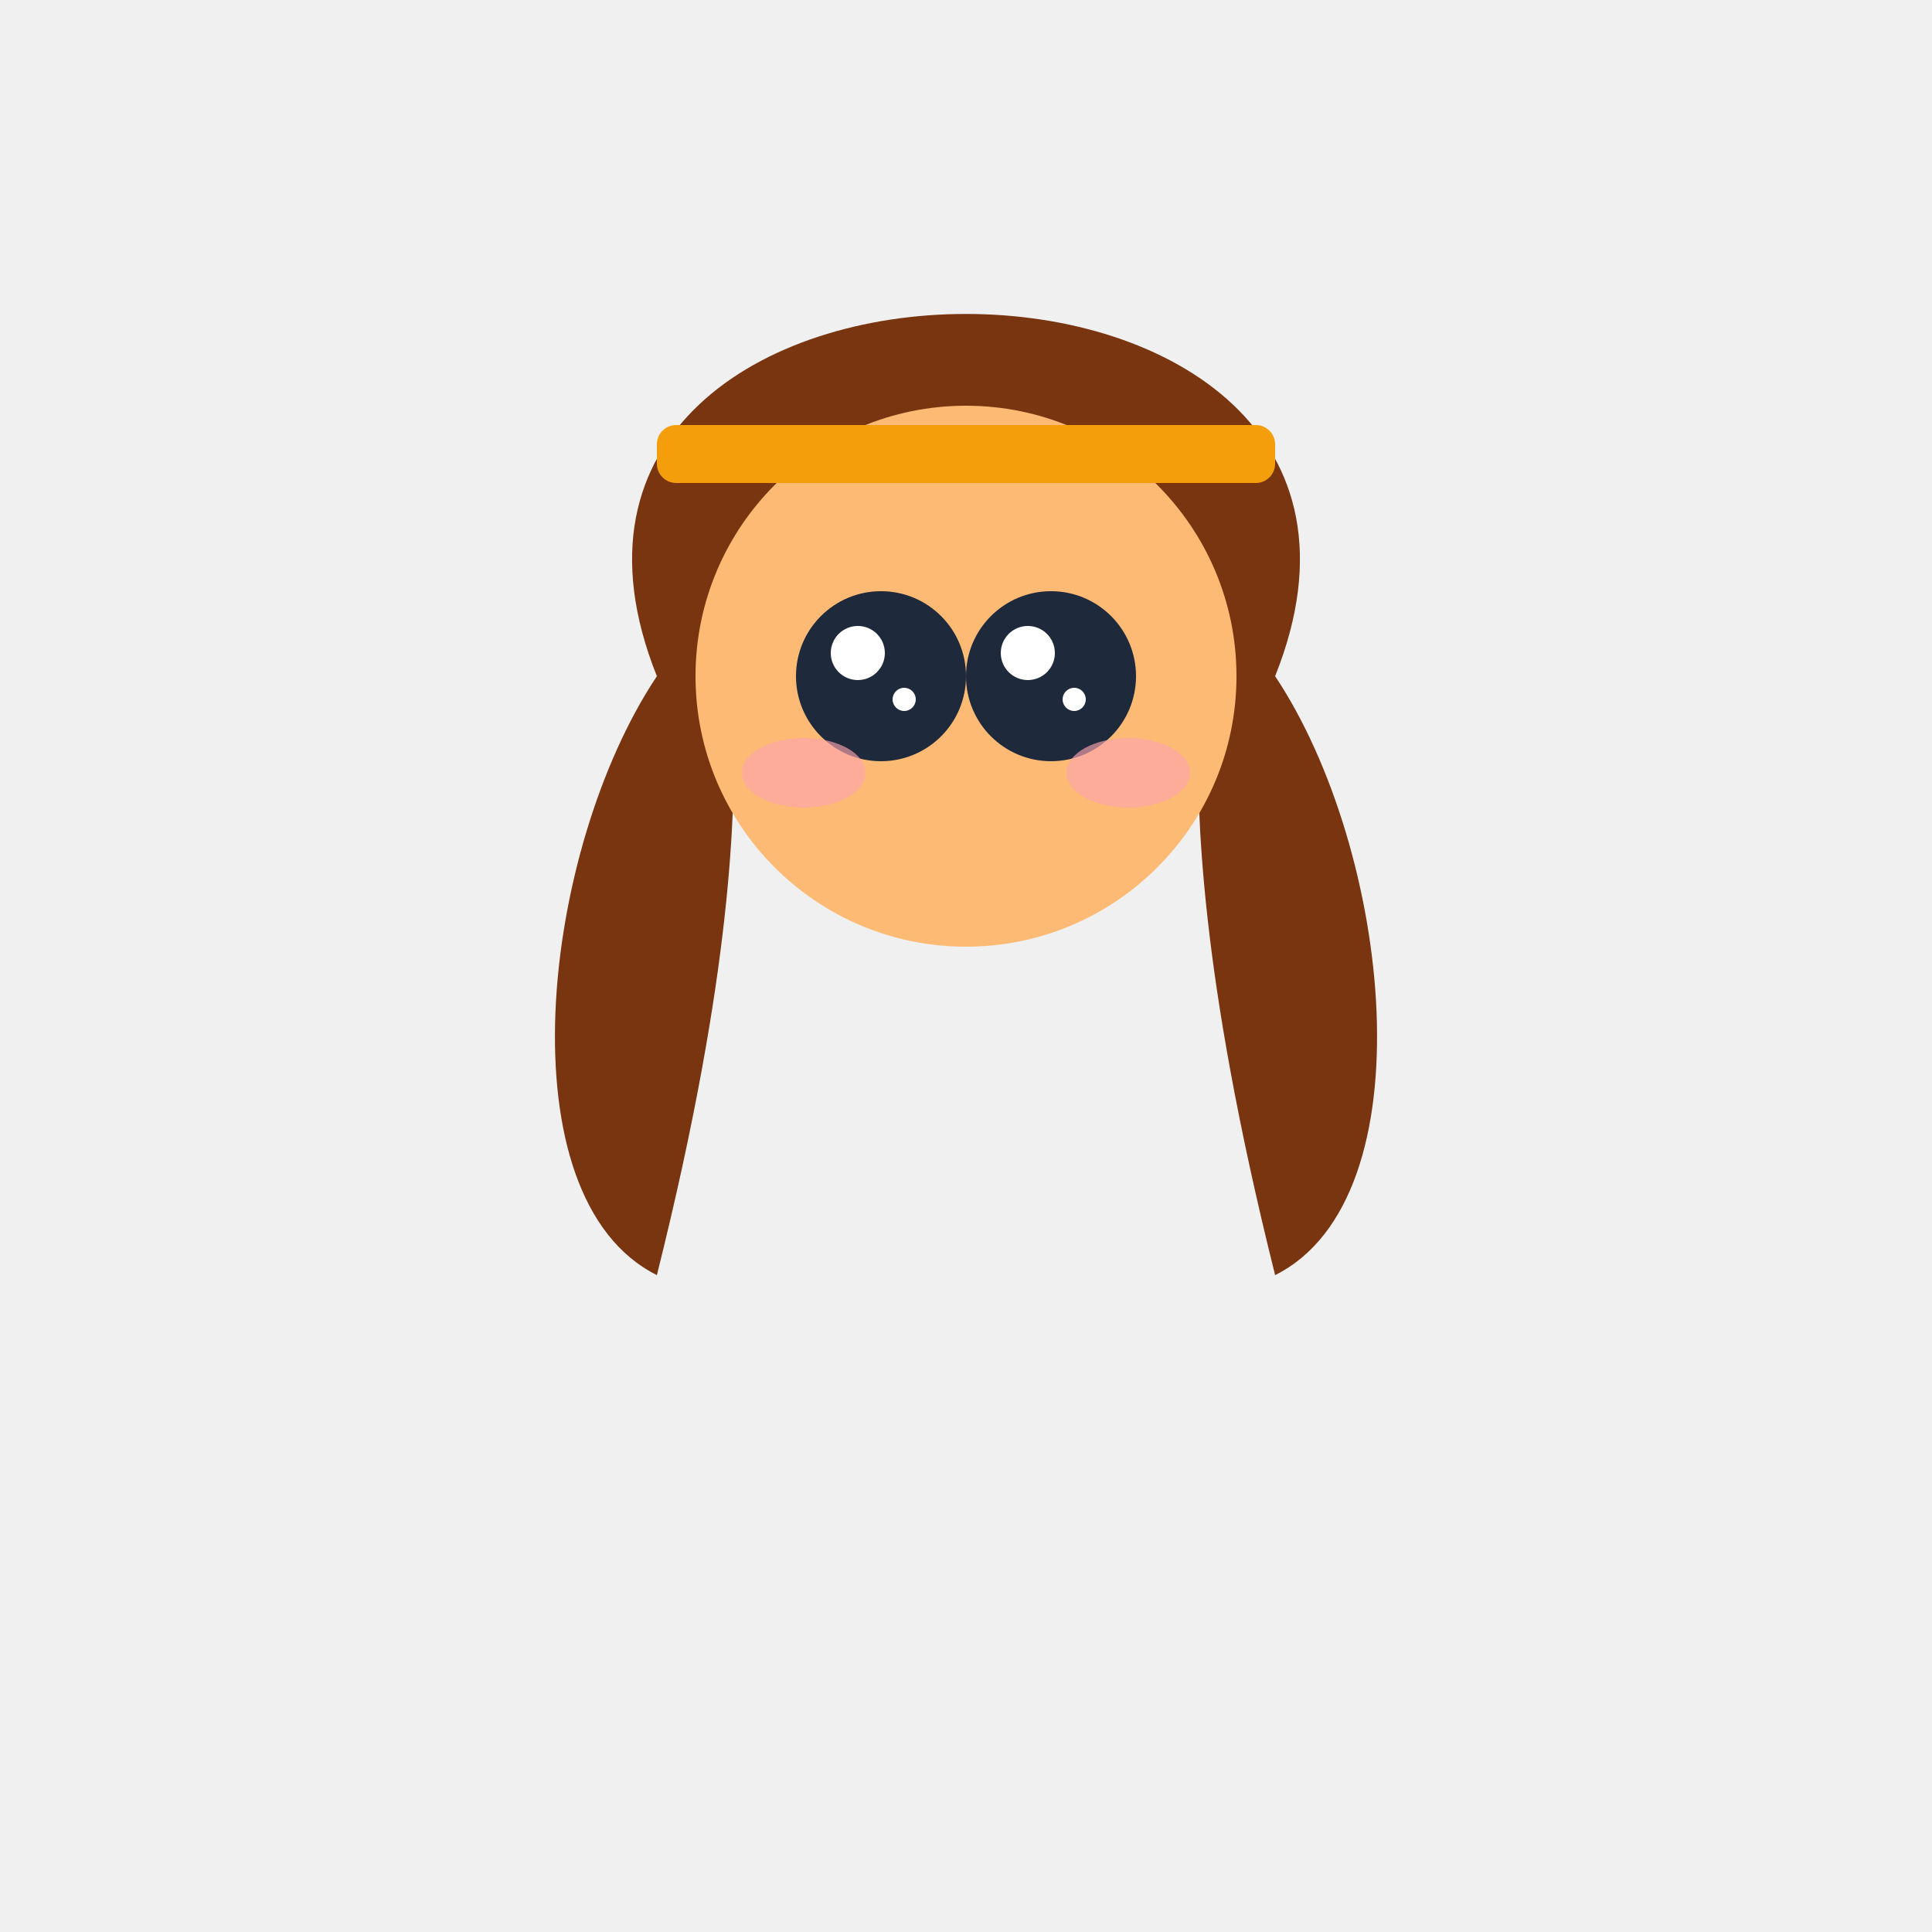
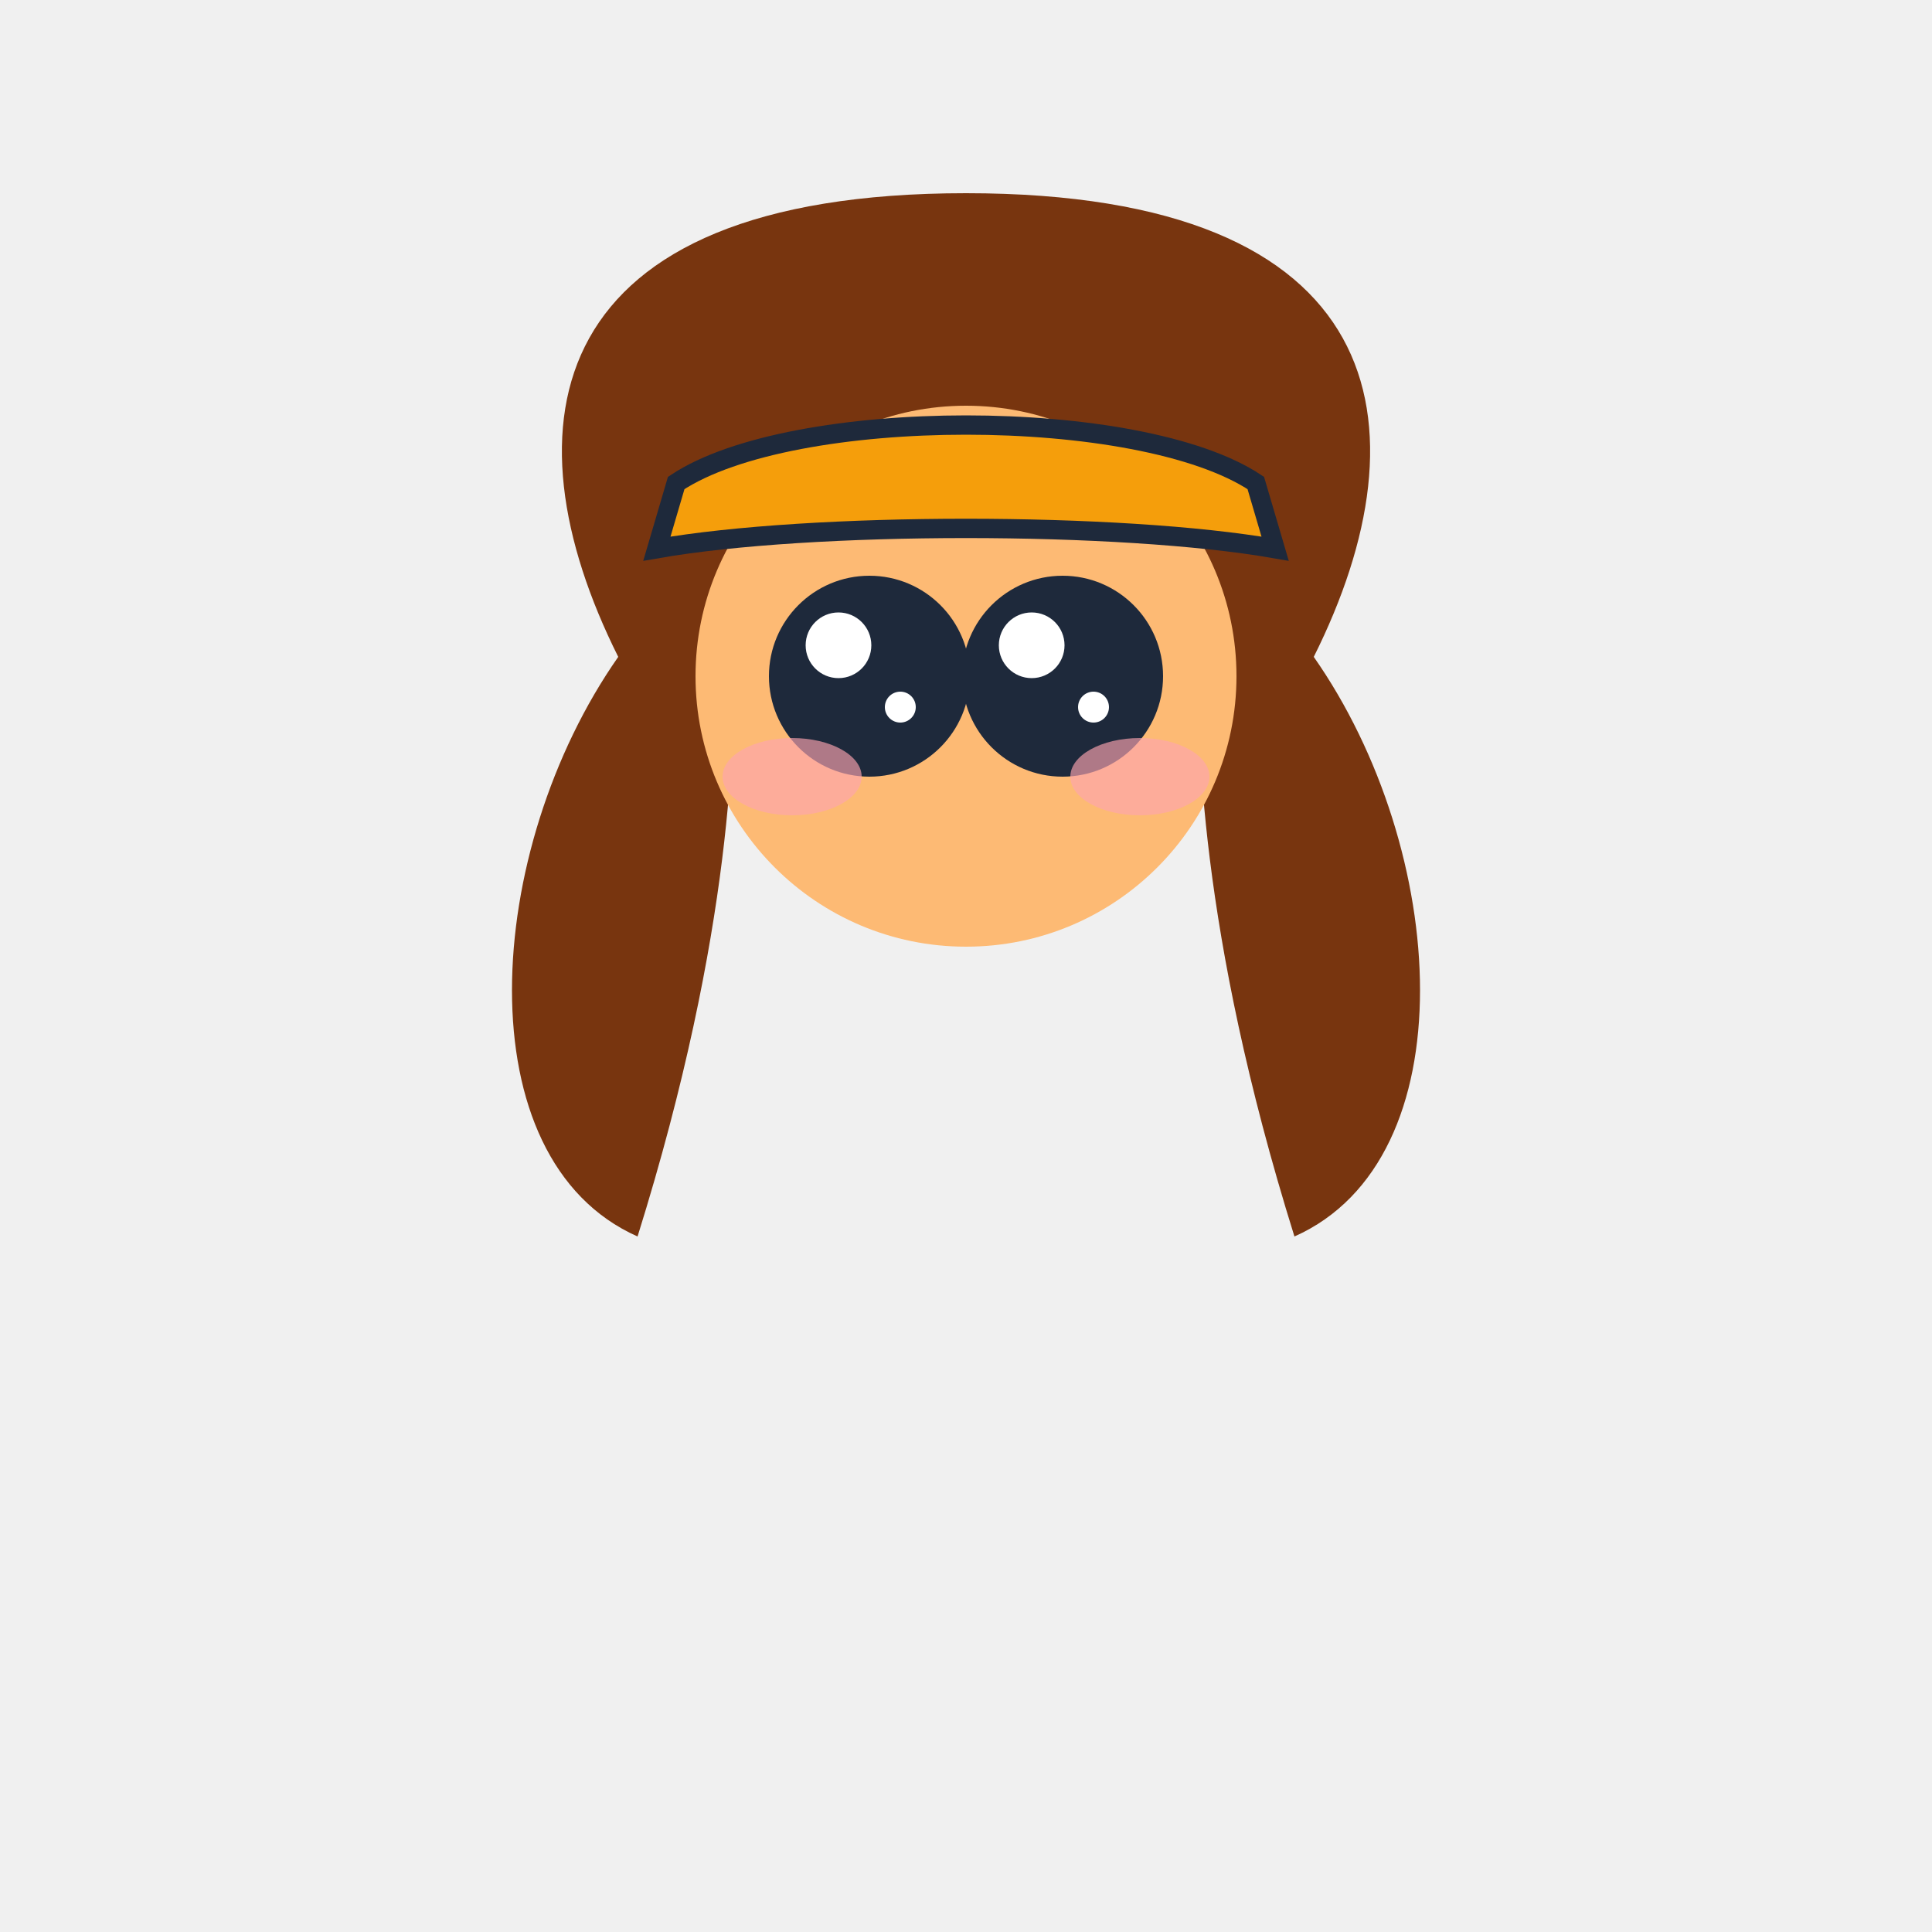
<svg xmlns="http://www.w3.org/2000/svg" viewBox="0 0 500 500">
-   <path d="M 170 175 C 120 50 380 50 330 175 C 360 220 370 310 330 330 C 310 250 310 210 310 190 L 190 190 C 190 210 190 250 170 330 C 130 310 140 220 170 175 Z" fill="#78350F" />
+   <path d="M 160 170 C 130 110, 140 50, 250 50 C 360 50, 370 110, 340 170 C 375 220, 380 300, 335 320 C 310 240, 310 190, 310 170 L 190 170 C 190 190, 190 240, 165 320 C 120 300, 125 220, 160 170 Z" fill="#78350F" />
  <circle cx="250" cy="175" r="70" fill="#FDBA74" />
-   <rect x="170" y="110" width="160" height="15" fill="#F59E0B" rx="5" />
-   <circle cx="228" cy="175" r="22" fill="#1E293B" />
-   <circle cx="222" cy="169" r="7" fill="#FFFFFF" />
-   <circle cx="234" cy="181" r="3" fill="#FFFFFF" />
-   <circle cx="272" cy="175" r="22" fill="#1E293B" />
-   <circle cx="266" cy="169" r="7" fill="#FFFFFF" />
-   <circle cx="278" cy="181" r="3" fill="#FFFFFF" />
-   <ellipse cx="208" cy="200" rx="16" ry="9" fill="#FDA4AF" opacity="0.65" />
-   <ellipse cx="292" cy="200" rx="16" ry="9" fill="#FDA4AF" opacity="0.65" />
-   <path d="M238 205 Q250 217 L262 205" stroke="#1E293B" stroke-width="7" stroke-linecap="round" fill="none" />
+   <path d="M 175 125 C 205 105, 295 105, 325 125 L 330 142 C 290 135, 210 135, 170 142 Z" fill="#F59E0B" stroke="#1E293B" stroke-width="5" />
+   <circle cx="225" cy="175" r="26" fill="#1E293B" />
+   <circle cx="217" cy="167" r="8.5" fill="#FFFFFF" />
+   <circle cx="233" cy="183" r="4" fill="#FFFFFF" />
+   <circle cx="275" cy="175" r="26" fill="#1E293B" />
+   <circle cx="267" cy="167" r="8.5" fill="#FFFFFF" />
+   <circle cx="283" cy="183" r="4" fill="#FFFFFF" />
+   <ellipse cx="205" cy="201" rx="18" ry="10" fill="#FDA4AF" opacity="0.65" />
+   <ellipse cx="295" cy="201" rx="18" ry="10" fill="#FDA4AF" opacity="0.65" />
+   <path d="M238 207 Q250 219 L262 207" stroke="#1E293B" stroke-width="6.5" stroke-linecap="round" fill="none" />
</svg>
